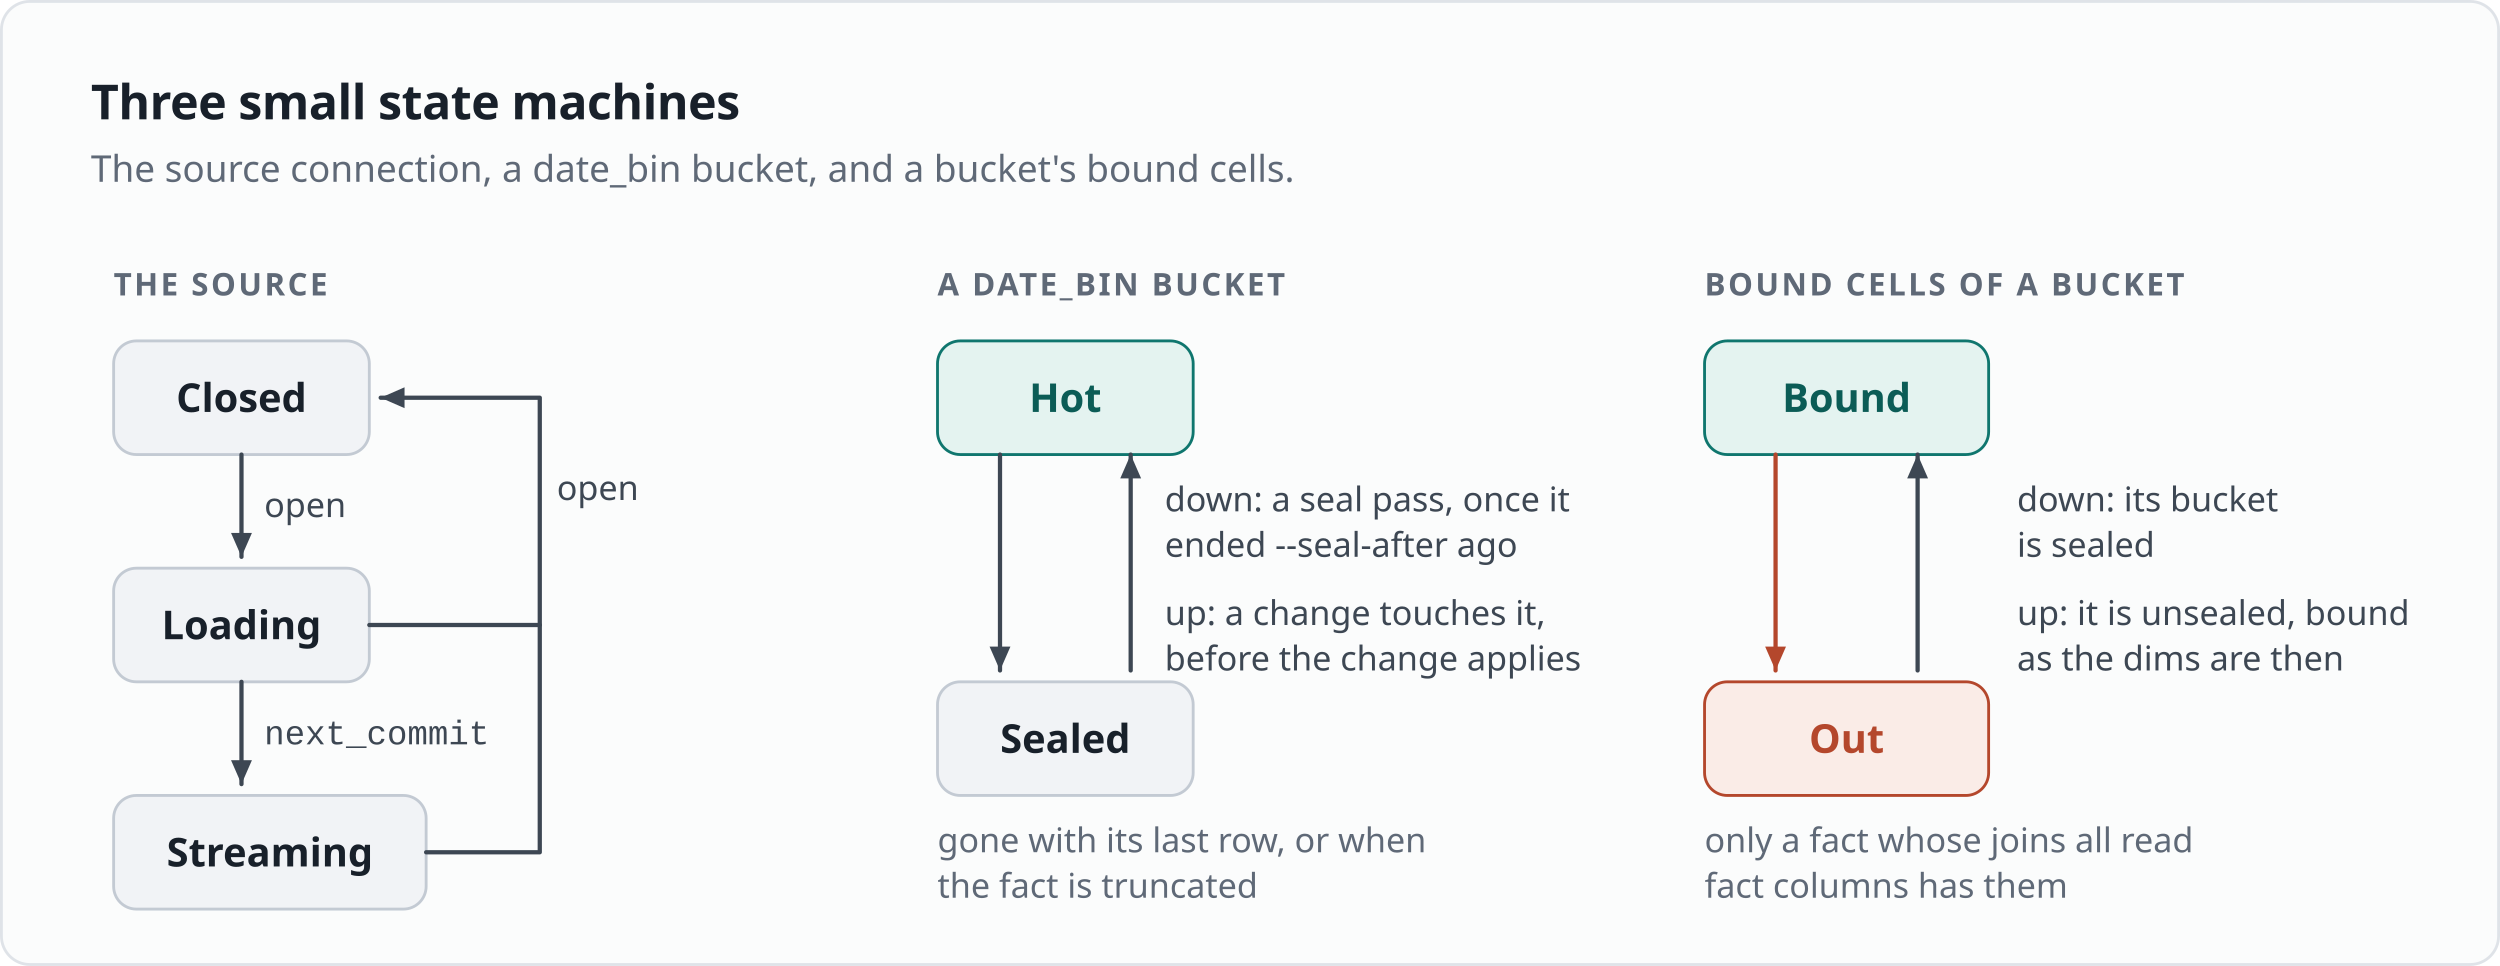
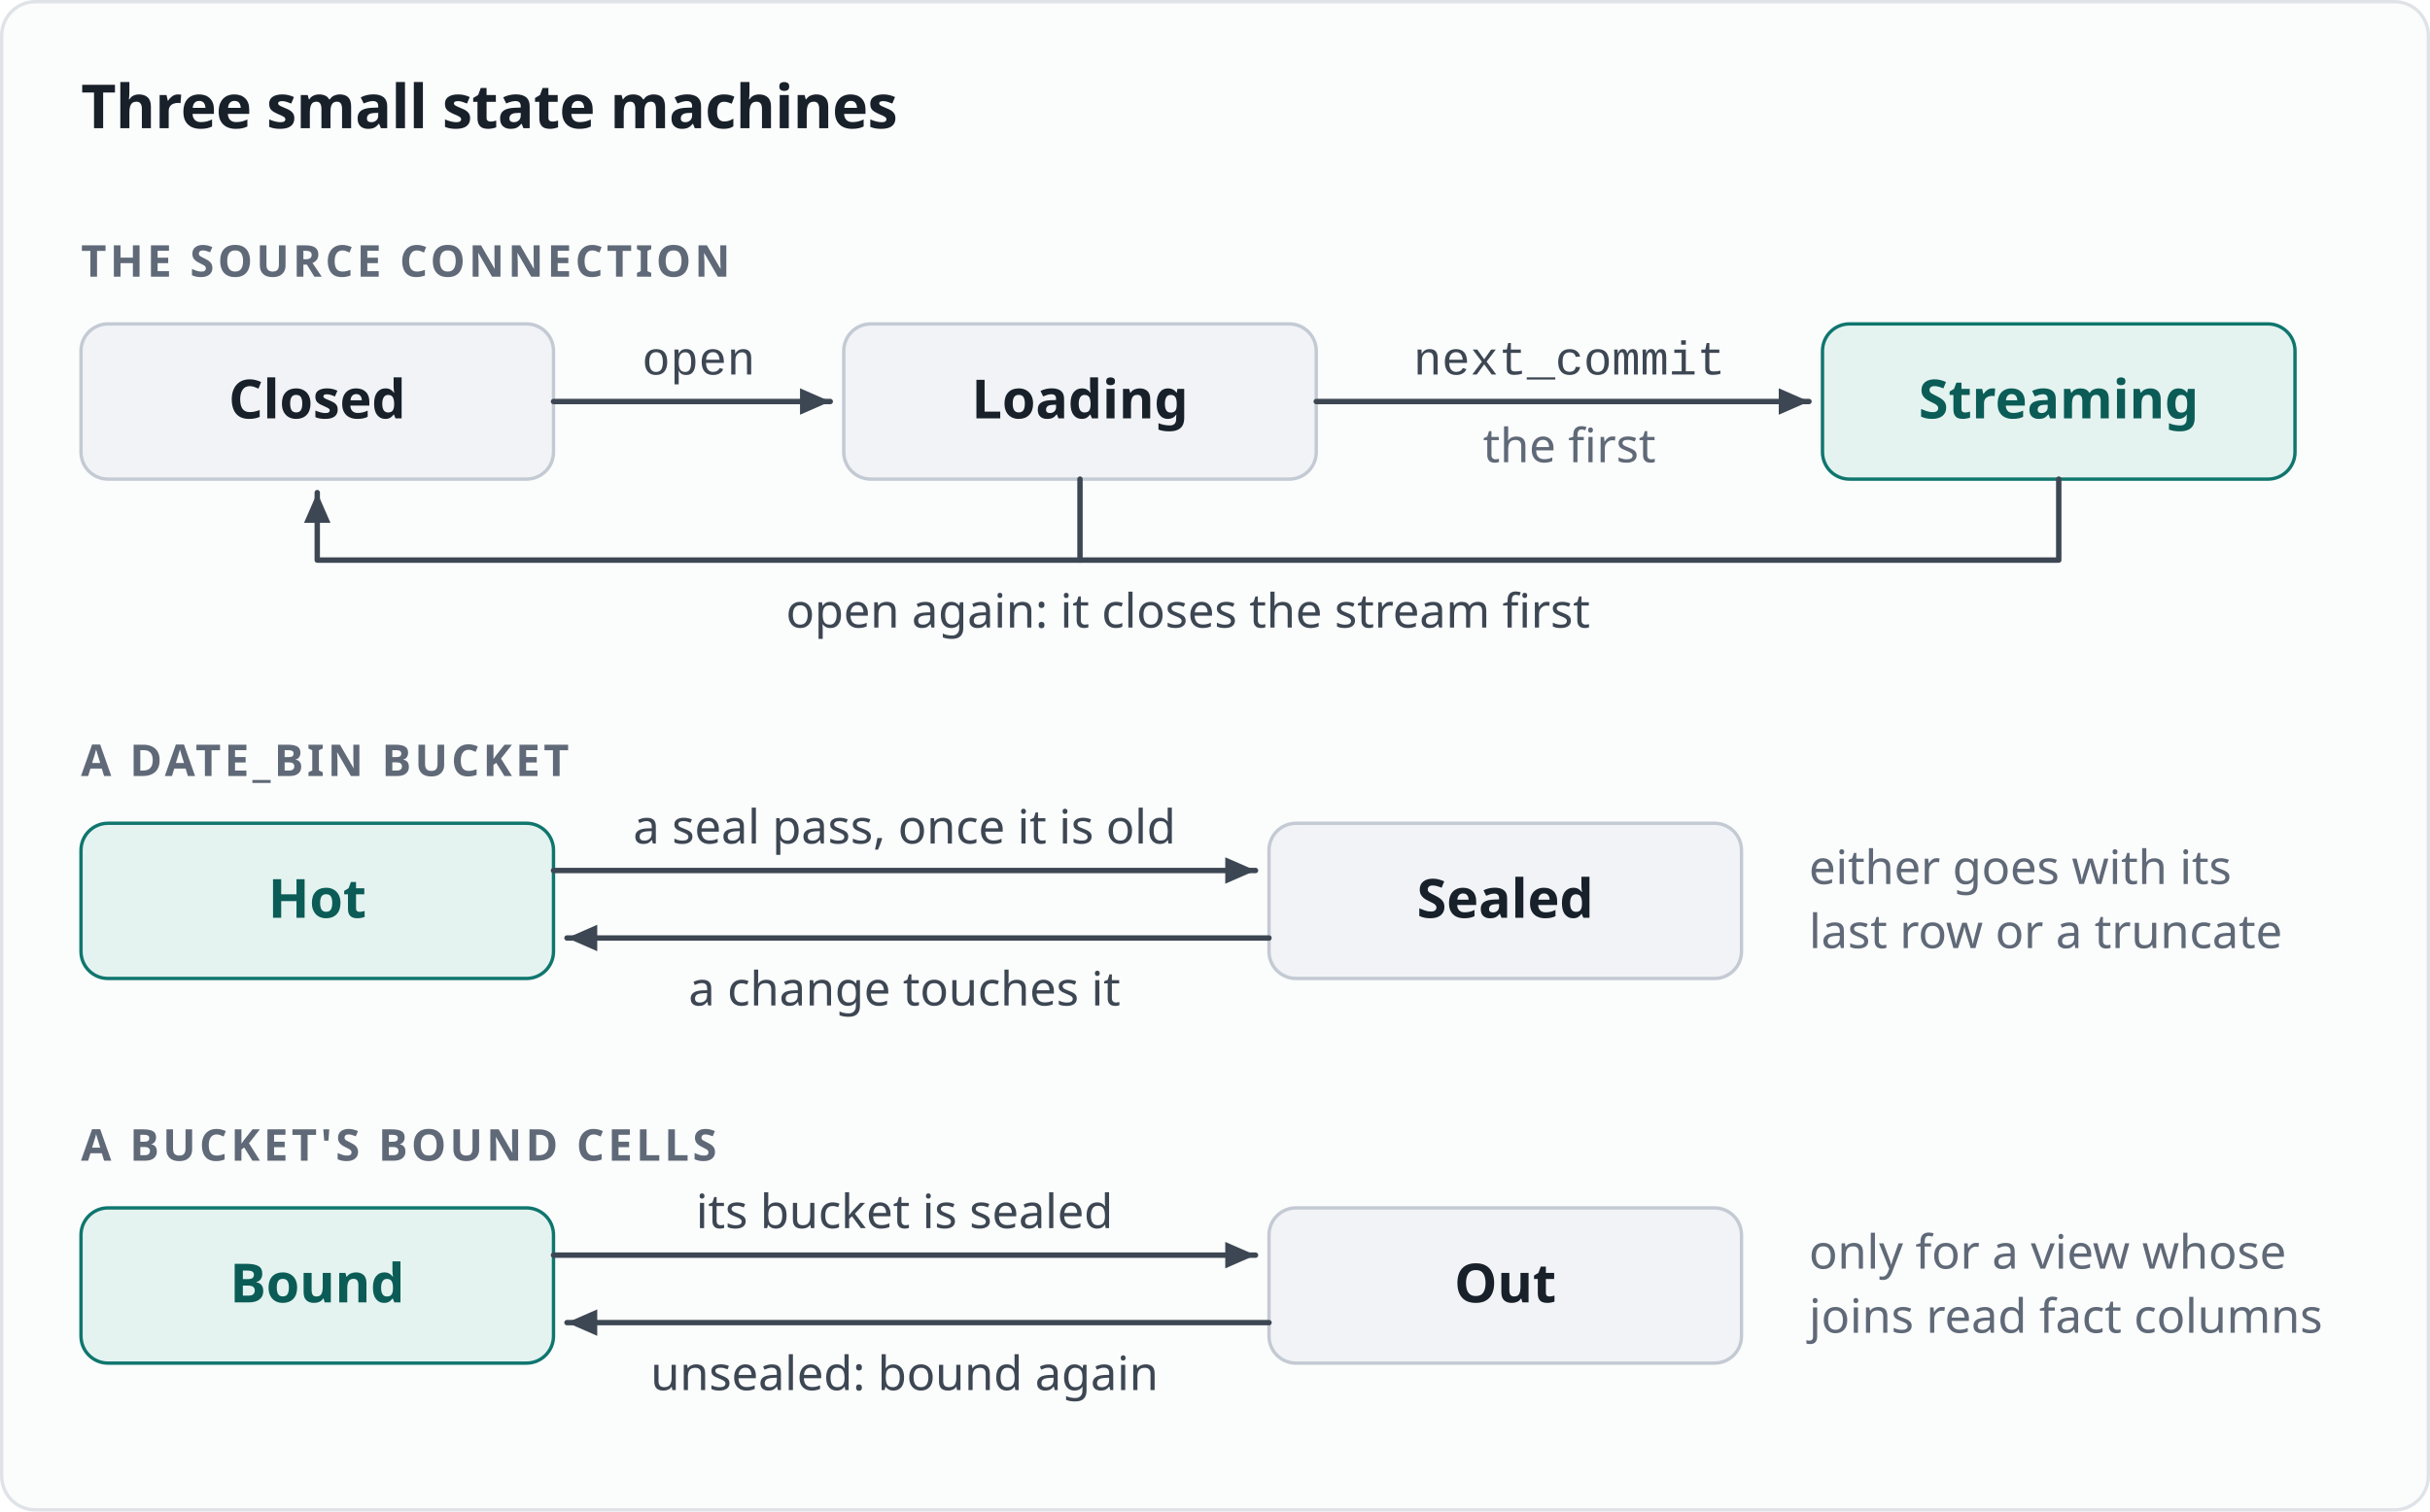
- <svg xmlns="http://www.w3.org/2000/svg" width="880" height="340" viewBox="0 0 880 340" role="img" aria-labelledby="t d">
+ <svg xmlns="http://www.w3.org/2000/svg" width="720" height="448" viewBox="0 0 720 448" role="img" aria-labelledby="t d">
  <style>
-   text{font-family:-apple-system, BlinkMacSystemFont, "Segoe UI", "Noto Sans", Helvetica, Arial, sans-serif;font-size:13px}
-   .mono{font-family:ui-monospace, SFMono-Regular, "SF Mono", Menlo, Consolas, "Liberation Mono", monospace;font-size:12px}
-   .title{font-size:17px;font-weight:600;letter-spacing:-0.01em}
-   .sub{font-size:13px}
-   .h{font-size:14px;font-weight:600}
+   text{font-family:-apple-system, BlinkMacSystemFont, "Segoe UI", "Noto Sans", Helvetica, Arial, sans-serif;font-size:15px}
+   .mono{font-family:ui-monospace, SFMono-Regular, "SF Mono", Menlo, Consolas, "Liberation Mono", monospace;font-size:14px}
+   .title{font-size:18px;font-weight:600;letter-spacing:-0.01em}
+   .sub{font-size:15px}
+   .h{font-size:16px;font-weight:600}
  .b{font-weight:600}
-   .s{font-size:12px}
-   .lbl{font-size:11px;font-weight:600;letter-spacing:0.08em}
+   .s{font-size:14px}
+   .lbl{font-size:13px;font-weight:600;letter-spacing:0.08em}
  .num{font-variant-numeric:tabular-nums}
  .it{font-style:italic}
  .halo{stroke-width:5px;stroke-linejoin:round;paint-order:stroke}
  .canvas,.box,.box2,.frame,.accbox,.errbox,.planbox{stroke-width:1px}
  .planbox{stroke-dasharray:5 4}
  .frame{stroke-dasharray:none}
  .rule,.life{stroke-width:1px;fill:none}
  .life{stroke-dasharray:3 4}
-   .a,.a-acc,.a-err,.a-plan,.a-cfg{fill:none;stroke-width:1.5px;stroke-linecap:round;stroke-linejoin:round}
+   .a,.a-acc,.a-err,.a-plan,.a-cfg{fill:none;stroke-width:1.6px;stroke-linecap:round;stroke-linejoin:round}
  .a-plan{stroke-dasharray:5 4}
  .a-cfg{stroke-dasharray:1.5 4;stroke-width:1.6px}
  .canvas{fill:#fbfcfc;stroke:#dfe3e8}
  text{fill:#18202a}
  .ink2{fill:#3d4753}
  .muted{fill:#5f6977}
  .acc{fill:#0b5c56}
  .err{fill:#b4472c}
  .plantext{fill:#8a939f}
  .halo{stroke:#fbfcfc}
  .box{fill:#f1f3f6;stroke:#c3cad3}
  .box2{fill:#e6eaef;stroke:#c3cad3}
  .frame{fill:none;stroke:#c3cad3}
  .accbox{fill:#e4f3f0;stroke:#0f766e}
  .errbox{fill:#faece7;stroke:#b4472c}
  .planbox{fill:none;stroke:#8a939f}
  .rule{stroke:#c3cad3}
  .life{stroke:#c3cad3}
  .fillacc{fill:#0f766e}
  .fillerr{fill:#b4472c}
  .fillink{fill:#3d4753}
  .fillplan{fill:#8a939f}
  .fillcanvas{fill:#fbfcfc}
  .a{stroke:#3d4753}
  .a-acc{stroke:#0f766e}
  .a-err{stroke:#b4472c}
  .a-plan{stroke:#8a939f}
  .a-cfg{stroke:#5f6977}
  .band{fill:#f1f3f6}
  .errband{fill:#faece7}
  @media (prefers-color-scheme: dark){
  .canvas{fill:#0f141a;stroke:#2a323c}
  text{fill:#e6edf3}
  .ink2{fill:#c4ccd5}
  .muted{fill:#97a2ae}
  .acc{fill:#7fd3c7}
  .err{fill:#e2795c}
  .plantext{fill:#6f7a86}
  .halo{stroke:#0f141a}
  .box{fill:#161d25;stroke:#3b4551}
  .box2{fill:#1e2730;stroke:#3b4551}
  .frame{fill:none;stroke:#3b4551}
  .accbox{fill:#0f2724;stroke:#3cb4a4}
  .errbox{fill:#2b1914;stroke:#e2795c}
  .planbox{fill:none;stroke:#6f7a86}
  .rule{stroke:#3b4551}
  .life{stroke:#3b4551}
  .fillacc{fill:#3cb4a4}
  .fillerr{fill:#e2795c}
  .fillink{fill:#c4ccd5}
  .fillplan{fill:#6f7a86}
  .fillcanvas{fill:#0f141a}
  .a{stroke:#c4ccd5}
  .a-acc{stroke:#3cb4a4}
  .a-err{stroke:#e2795c}
  .a-plan{stroke:#6f7a86}
  .a-cfg{stroke:#97a2ae}
  .band{fill:#161d25}
  .errband{fill:#2b1914}
  }
  </style>
  <defs>
    <marker id="m" viewBox="0 0 10 10" refX="9" refY="5" markerWidth="7" markerHeight="7" orient="auto-start-reverse">
      <path class="fillink" d="M1 1.5 9 5 1 8.5z" />
    </marker>
    <marker id="m-acc" viewBox="0 0 10 10" refX="9" refY="5" markerWidth="7" markerHeight="7" orient="auto-start-reverse">
      <path class="fillacc" d="M1 1.5 9 5 1 8.5z" />
    </marker>
    <marker id="m-err" viewBox="0 0 10 10" refX="9" refY="5" markerWidth="7" markerHeight="7" orient="auto-start-reverse">
      <path class="fillerr" d="M1 1.5 9 5 1 8.5z" />
    </marker>
    <marker id="m-plan" viewBox="0 0 10 10" refX="9" refY="5" markerWidth="7" markerHeight="7" orient="auto-start-reverse">
      <path class="fillplan" d="M1 1.5 9 5 1 8.5z" />
    </marker>
  </defs>
-   <rect class="canvas" x="0.5" y="0.5" width="879" height="339" rx="10" />
-   <text x="32" y="42" class="title">Three small state machines</text>
-   <text x="32" y="64" class="sub muted">The source connection, a date_bin bucket, and a bucket's bound cells.</text>
-   <text x="40" y="104" class="lbl muted" text-anchor="start">THE SOURCE</text>
-   <rect class="box" x="40" y="120" width="90" height="40" rx="8" />
-   <text x="85.0" y="145" class="h" text-anchor="middle">Closed</text>
-   <rect class="box" x="40" y="200" width="90" height="40" rx="8" />
-   <text x="85.0" y="225" class="h" text-anchor="middle">Loading</text>
-   <rect class="box" x="40" y="280" width="110" height="40" rx="8" />
-   <text x="95.0" y="305" class="h" text-anchor="middle">Streaming</text>
-   <path class="a" d="M85 160 L85 196" marker-end="url(#m)" />
-   <text x="93" y="182" class="s ink2 halo" text-anchor="start">open</text>
-   <path class="a" d="M85 240 L85 276" marker-end="url(#m)" />
-   <text x="93" y="262" class="mono ink2" text-anchor="start">next_commit</text>
-   <path class="a" d="M150 300 L190 300 L190 140 L134 140" marker-end="url(#m)" />
-   <text x="196" y="176" class="s ink2 halo" text-anchor="start">open</text>
-   <path class="a" d="M130 220 L190 220" />
-   <text x="330" y="104" class="lbl muted" text-anchor="start">A DATE_BIN BUCKET</text>
-   <rect class="accbox" x="330" y="120" width="90" height="40" rx="8" />
-   <text x="375.0" y="145" class="h acc" text-anchor="middle">Hot</text>
-   <rect class="box" x="330" y="240" width="90" height="40" rx="8" />
-   <text x="375.0" y="265" class="h" text-anchor="middle">Sealed</text>
-   <path class="a" d="M352 160 L352 236" marker-end="url(#m)" />
-   <path class="a" d="M398 236 L398 160" marker-end="url(#m)" />
-   <text x="410" y="180" class="s ink2" text-anchor="start">down: a seal pass, once it</text>
-   <text x="410" y="196" class="s ink2" text-anchor="start">ended --seal-after ago</text>
-   <text x="410" y="220" class="s ink2" text-anchor="start">up: a change touches it,</text>
-   <text x="410" y="236" class="s ink2" text-anchor="start">before the change applies</text>
-   <text x="330" y="300" class="s muted" text-anchor="start">gone with its last row, or when</text>
-   <text x="330" y="316" class="s muted" text-anchor="start">the fact is truncated</text>
-   <text x="600" y="104" class="lbl muted" text-anchor="start">BOUND CELLS OF A BUCKET</text>
-   <rect class="accbox" x="600" y="120" width="100" height="40" rx="8" />
-   <text x="650.0" y="145" class="h acc" text-anchor="middle">Bound</text>
-   <rect class="errbox" x="600" y="240" width="100" height="40" rx="8" />
-   <text x="650.0" y="265" class="h err" text-anchor="middle">Out</text>
-   <path class="a-err" d="M625 160 L625 236" marker-end="url(#m-err)" />
-   <path class="a" d="M675 236 L675 160" marker-end="url(#m)" />
-   <text x="710" y="180" class="s ink2" text-anchor="start">down: its bucket</text>
-   <text x="710" y="196" class="s ink2" text-anchor="start">is sealed</text>
-   <text x="710" y="220" class="s ink2" text-anchor="start">up: it is unsealed, bound</text>
-   <text x="710" y="236" class="s ink2" text-anchor="start">as the dims are then</text>
-   <text x="600" y="300" class="s muted" text-anchor="start">only a fact whose joins all read</text>
-   <text x="600" y="316" class="s muted" text-anchor="start">fact columns has them</text>
+   <rect class="canvas" x="0.5" y="0.5" width="719" height="447" rx="10" />
+   <text x="24" y="38" class="title">Three small state machines</text>
+   <text x="24" y="82" class="lbl muted" text-anchor="start">THE SOURCE CONNECTION</text>
+   <rect class="box" x="24" y="96" width="140" height="46" rx="8" />
+   <text x="94.0" y="124.0" class="h" text-anchor="middle">Closed</text>
+   <rect class="box" x="250" y="96" width="140" height="46" rx="8" />
+   <text x="320.0" y="124.0" class="h" text-anchor="middle">Loading</text>
+   <rect class="accbox" x="540" y="96" width="140" height="46" rx="8" />
+   <text x="610.0" y="124.0" class="h acc" text-anchor="middle">Streaming</text>
+   <path class="a" d="M164 119 H246" marker-end="url(#m)" />
+   <text x="207" y="111" class="mono ink2 halo" text-anchor="middle">open</text>
+   <path class="a" d="M390 119 H536" marker-end="url(#m)" />
+   <text x="465" y="111" class="mono ink2 halo" text-anchor="middle">next_commit</text>
+   <text x="465" y="137" class="s muted halo" text-anchor="middle">the first</text>
+   <path class="a" d="M610 142 V166 H94 V146" marker-end="url(#m)" />
+   <path class="a" d="M320 142 V166" />
+   <text x="352" y="186" class="s ink2 halo" text-anchor="middle">open again: it closes the stream first</text>
+   <text x="24" y="230" class="lbl muted" text-anchor="start">A DATE_BIN BUCKET</text>
+   <rect class="accbox" x="24" y="244" width="140" height="46" rx="8" />
+   <text x="94.0" y="272.0" class="h acc" text-anchor="middle">Hot</text>
+   <rect class="box" x="376" y="244" width="140" height="46" rx="8" />
+   <text x="446.0" y="272.0" class="h" text-anchor="middle">Sealed</text>
+   <path class="a" d="M164 258 H372" marker-end="url(#m)" />
+   <text x="268" y="250" class="s ink2 halo" text-anchor="middle">a seal pass, once it is old</text>
+   <path class="a" d="M376 278 H168" marker-end="url(#m)" />
+   <text x="268" y="298" class="s ink2 halo" text-anchor="middle">a change touches it</text>
+   <text x="536" y="262" class="s muted" text-anchor="start">either goes with its</text>
+   <text x="536" y="281" class="s muted" text-anchor="start">last row or a truncate</text>
+   <text x="24" y="344" class="lbl muted" text-anchor="start">A BUCKET'S BOUND CELLS</text>
+   <rect class="accbox" x="24" y="358" width="140" height="46" rx="8" />
+   <text x="94.0" y="386.0" class="h acc" text-anchor="middle">Bound</text>
+   <rect class="box" x="376" y="358" width="140" height="46" rx="8" />
+   <text x="446.0" y="386.0" class="h" text-anchor="middle">Out</text>
+   <path class="a" d="M164 372 H372" marker-end="url(#m)" />
+   <text x="268" y="364" class="s ink2 halo" text-anchor="middle">its bucket is sealed</text>
+   <path class="a" d="M376 392 H168" marker-end="url(#m)" />
+   <text x="268" y="412" class="s ink2 halo" text-anchor="middle">unsealed: bound again</text>
+   <text x="536" y="376" class="s muted" text-anchor="start">only for a view whose</text>
+   <text x="536" y="395" class="s muted" text-anchor="start">joins read fact columns</text>
</svg>
